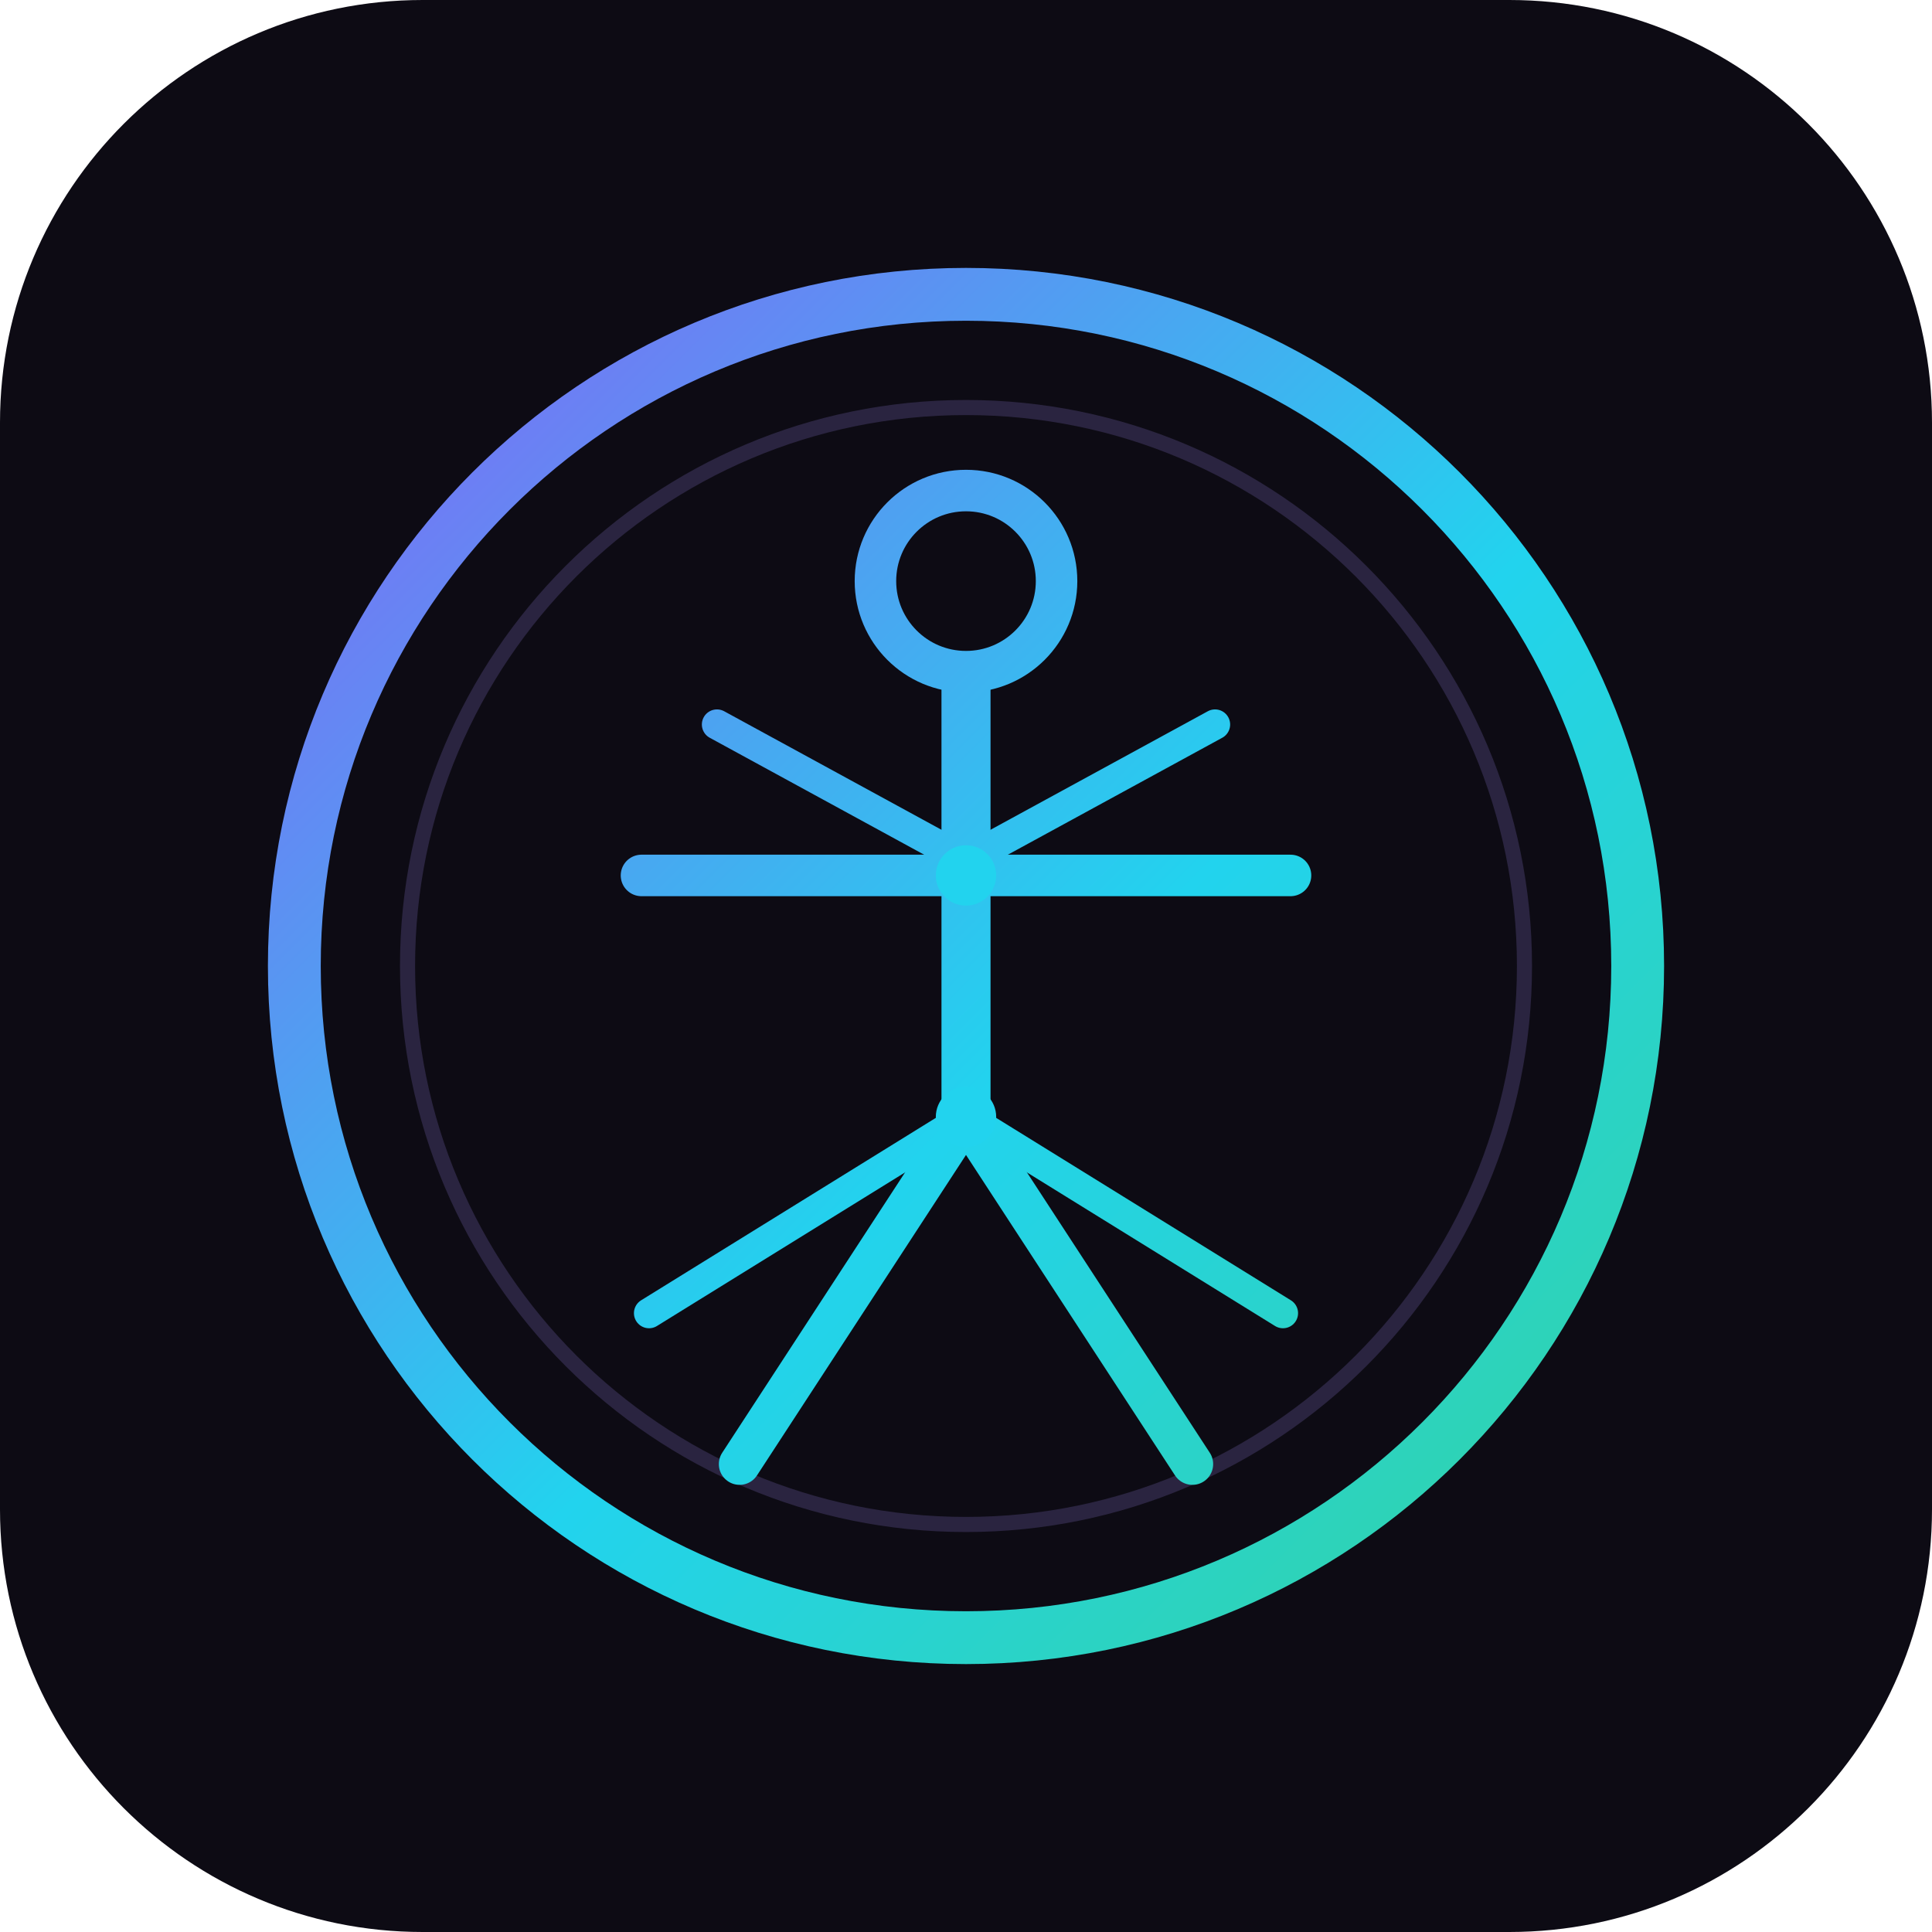
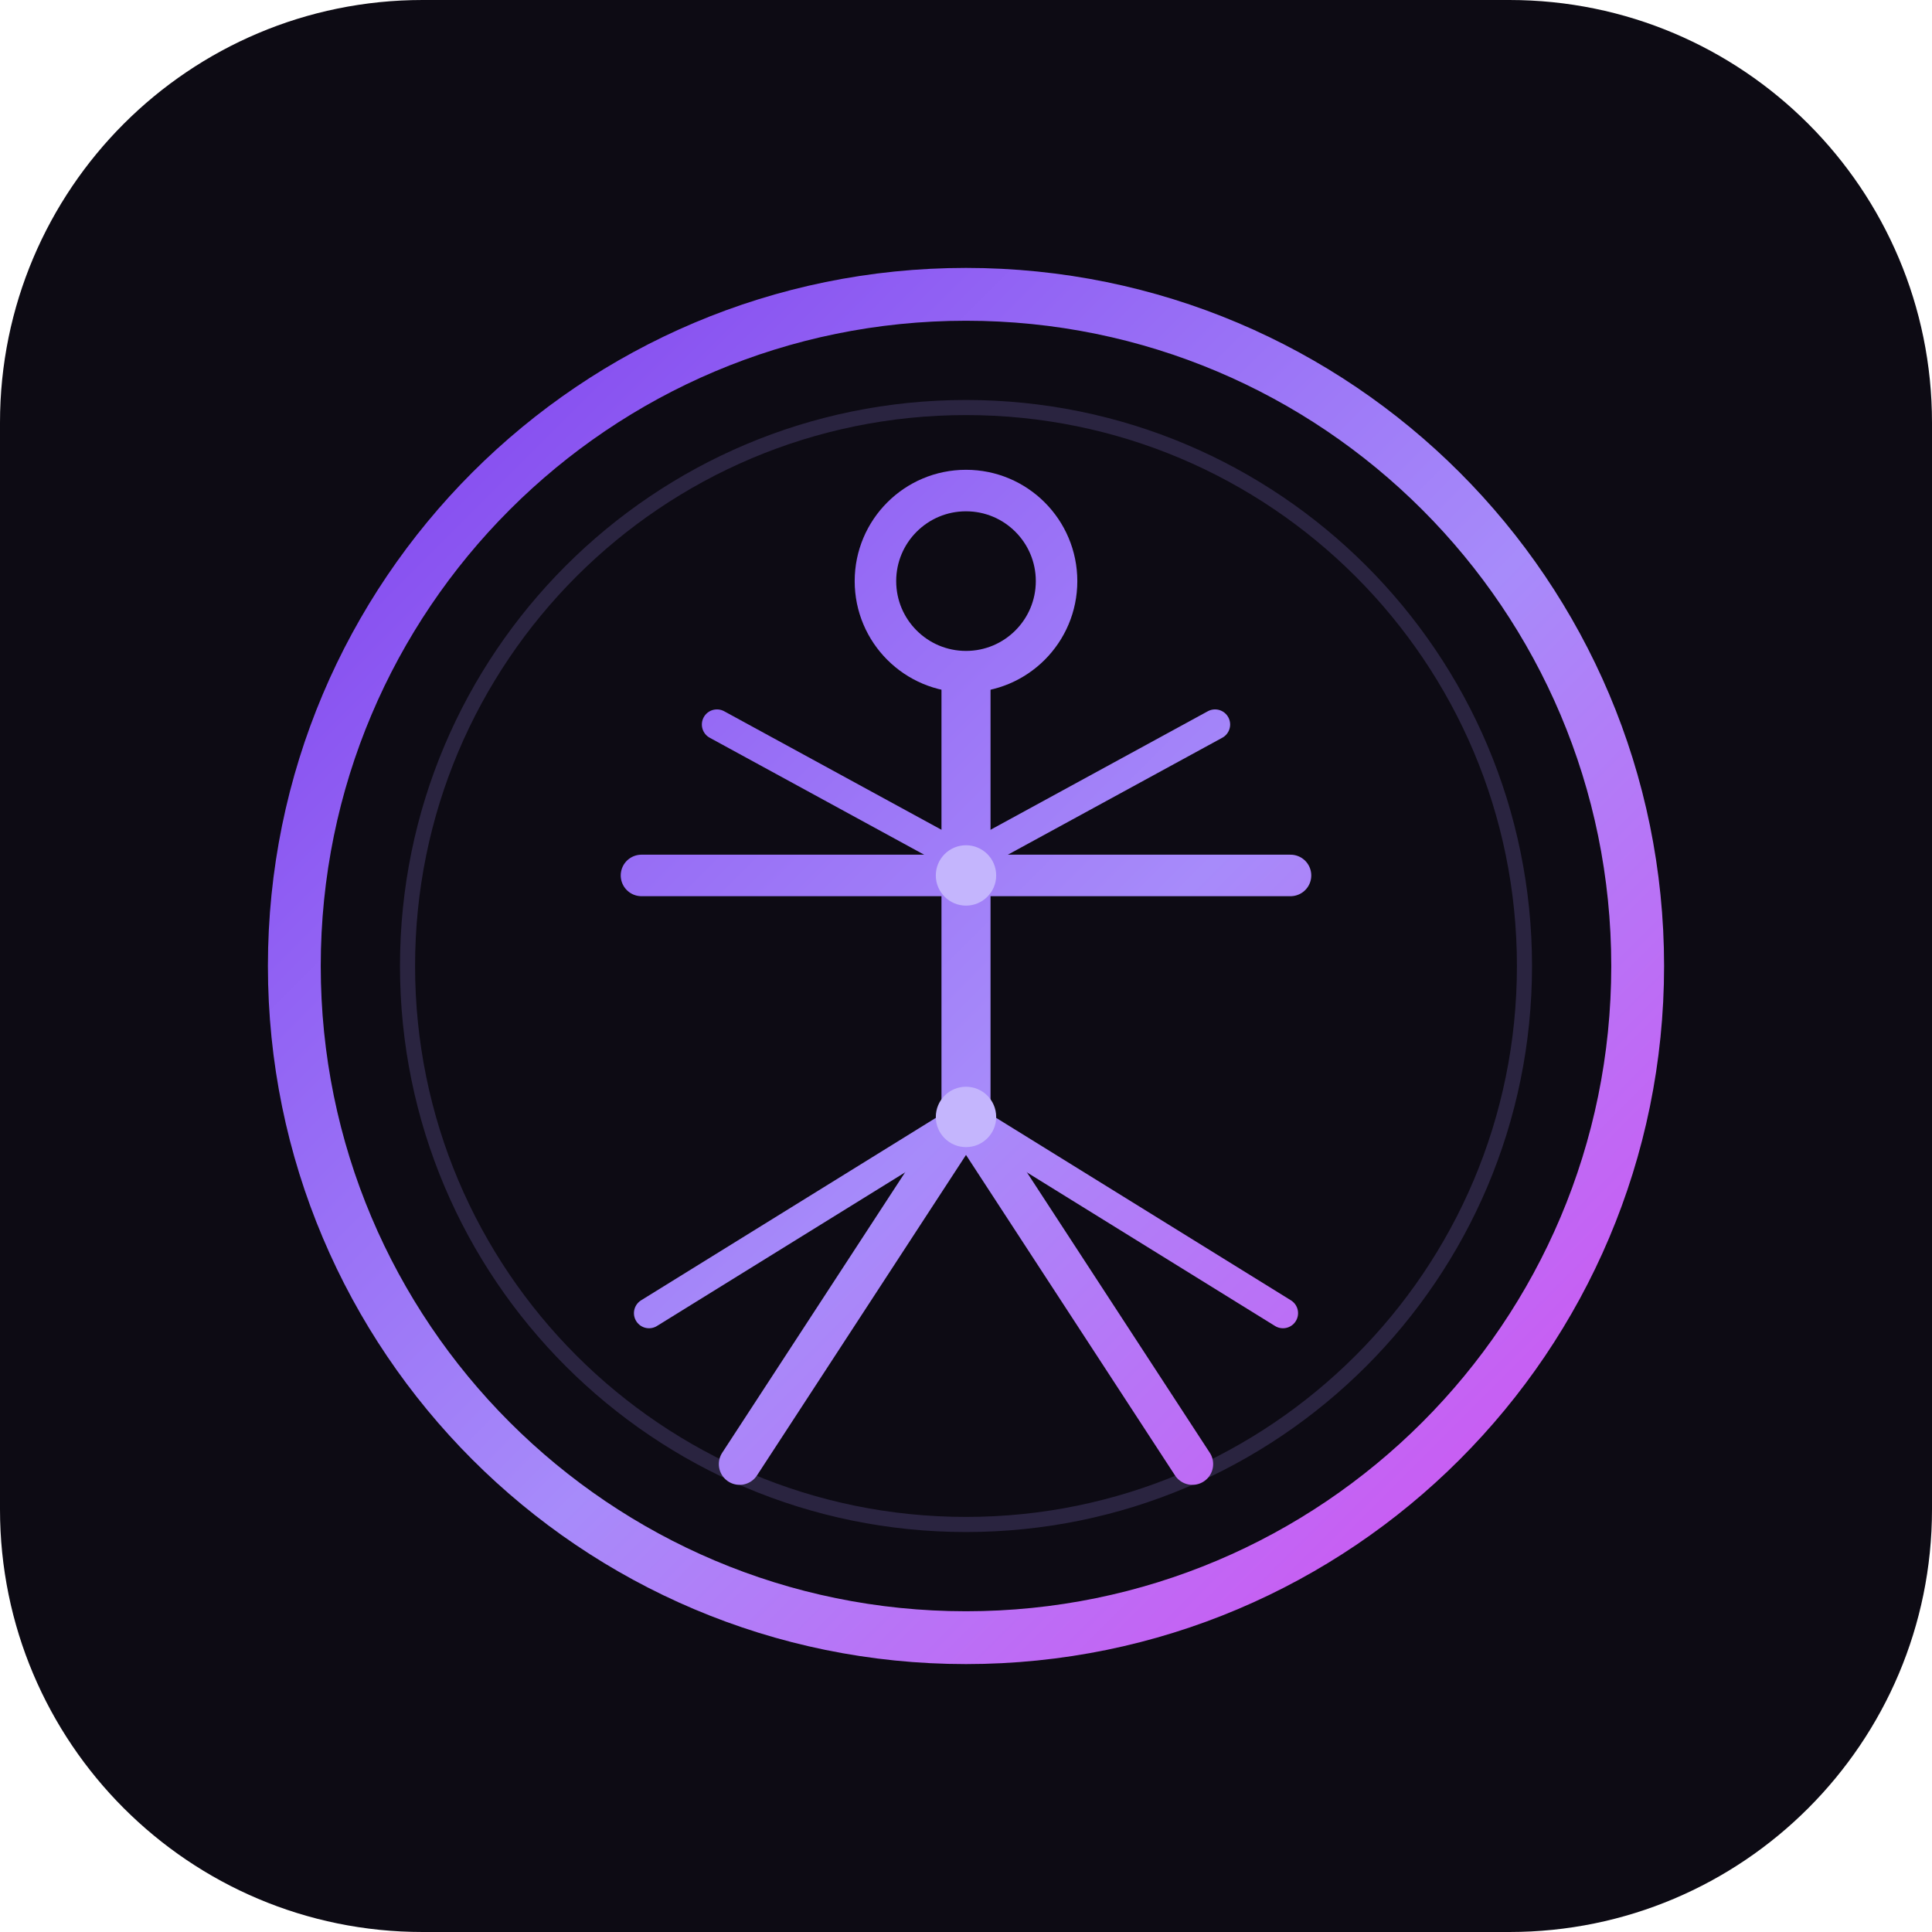
<svg xmlns="http://www.w3.org/2000/svg" viewBox="0 0 512 512" role="img" aria-label="Baseline icon">
  <defs>
    <linearGradient id="g" x1="64" y1="64" x2="448" y2="448" gradientUnits="userSpaceOnUse">
-       <stop offset="0" stop-color="#8b5cf6" />
-       <stop offset="0.55" stop-color="#22d3ee" />
-       <stop offset="1" stop-color="#34d399" />
+       <stop offset="0" stop-color="#7c3aed" />
+       <stop offset="0.55" stop-color="#a78bfa" />
+       <stop offset="1" stop-color="#d946ef" />
    </linearGradient>
  </defs>
  <rect x="0" y="0" width="512" height="512" rx="112" fill="#0d0b14" />
  <circle cx="256" cy="256" r="178" fill="none" stroke="url(#g)" stroke-width="14" />
  <circle cx="256" cy="256" r="148" fill="none" stroke="#2a2440" stroke-width="4" />
  <circle cx="256" cy="154" r="24" fill="none" stroke="url(#g)" stroke-width="11" />
  <path d="M256 180 L256 296" fill="none" stroke="url(#g)" stroke-width="13" stroke-linecap="round" />
  <path d="M170 232 L342 232" fill="none" stroke="url(#g)" stroke-width="11" stroke-linecap="round" />
  <path d="M190 192 L256 228 L322 192" fill="none" stroke="url(#g)" stroke-width="8" stroke-linecap="round" stroke-linejoin="round" />
  <path d="M256 296 L196 388" fill="none" stroke="url(#g)" stroke-width="11" stroke-linecap="round" />
  <path d="M256 296 L316 388" fill="none" stroke="url(#g)" stroke-width="11" stroke-linecap="round" />
  <path d="M256 296 L172 348" fill="none" stroke="url(#g)" stroke-width="8" stroke-linecap="round" />
  <path d="M256 296 L340 348" fill="none" stroke="url(#g)" stroke-width="8" stroke-linecap="round" />
-   <circle cx="256" cy="232" r="8" fill="#22d3ee" />
-   <circle cx="256" cy="296" r="8" fill="#22d3ee" />
+   <circle cx="256" cy="232" r="8" fill="#c4b5fd" />
+   <circle cx="256" cy="296" r="8" fill="#c4b5fd" />
</svg>
